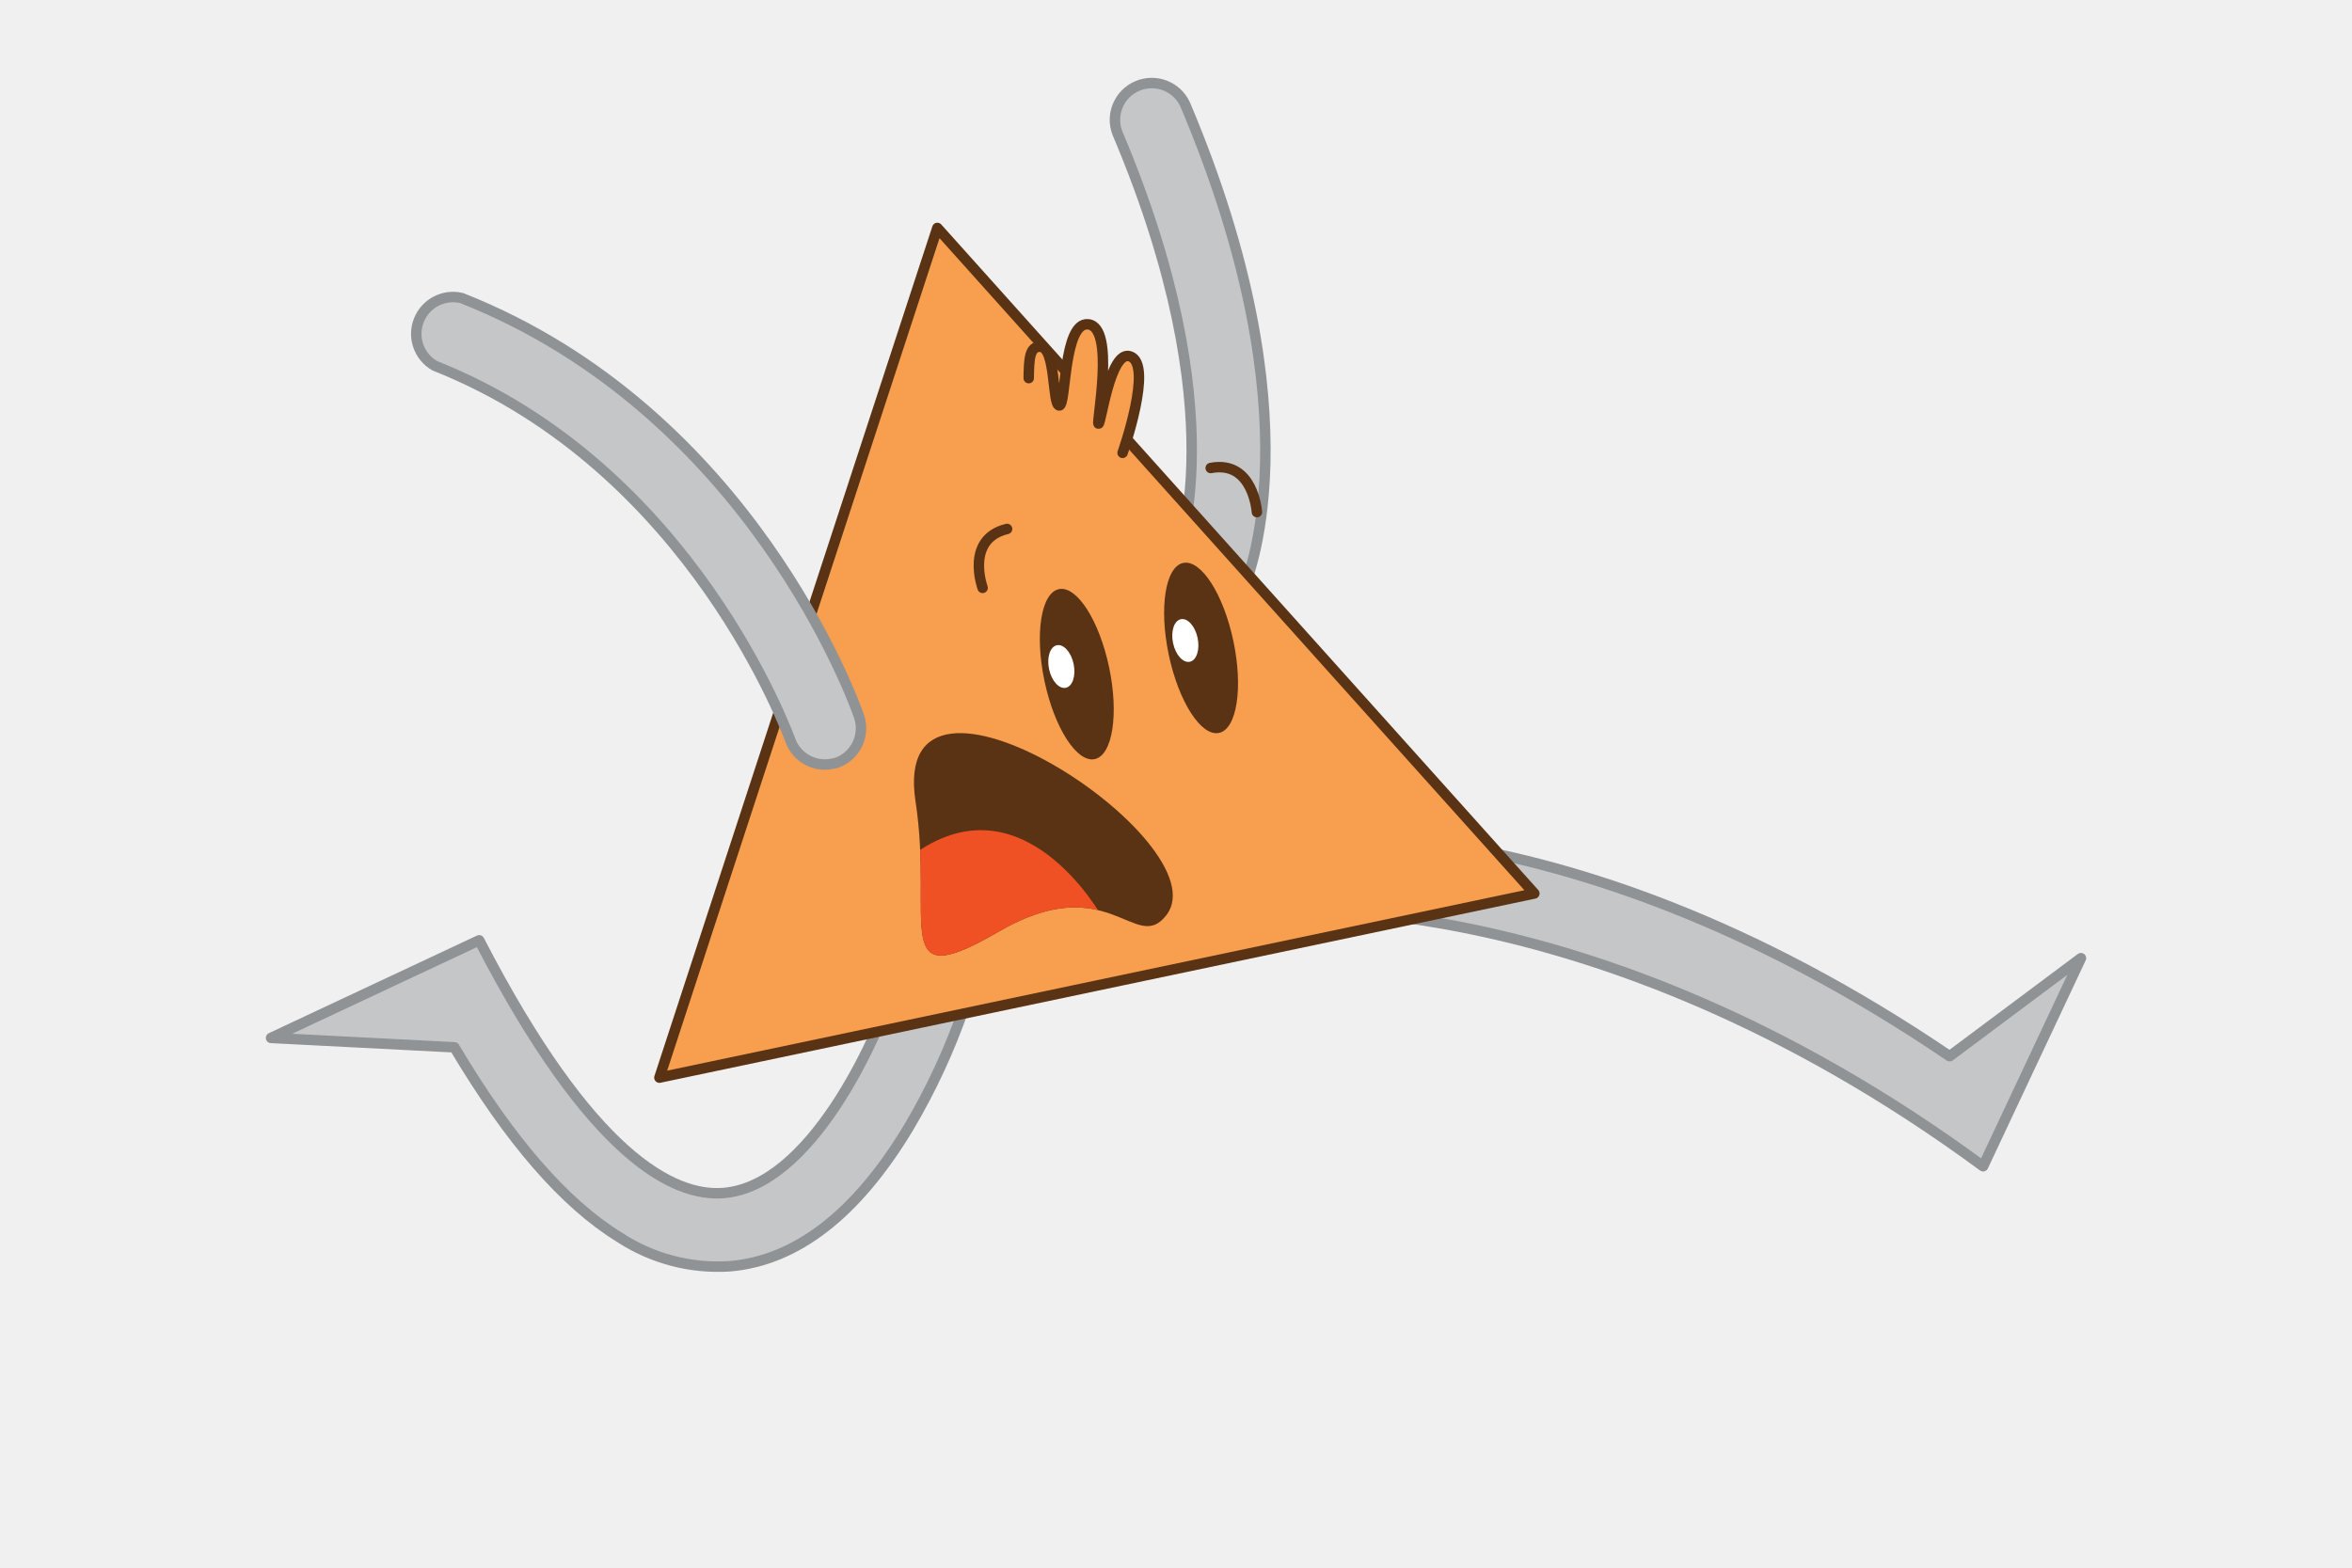
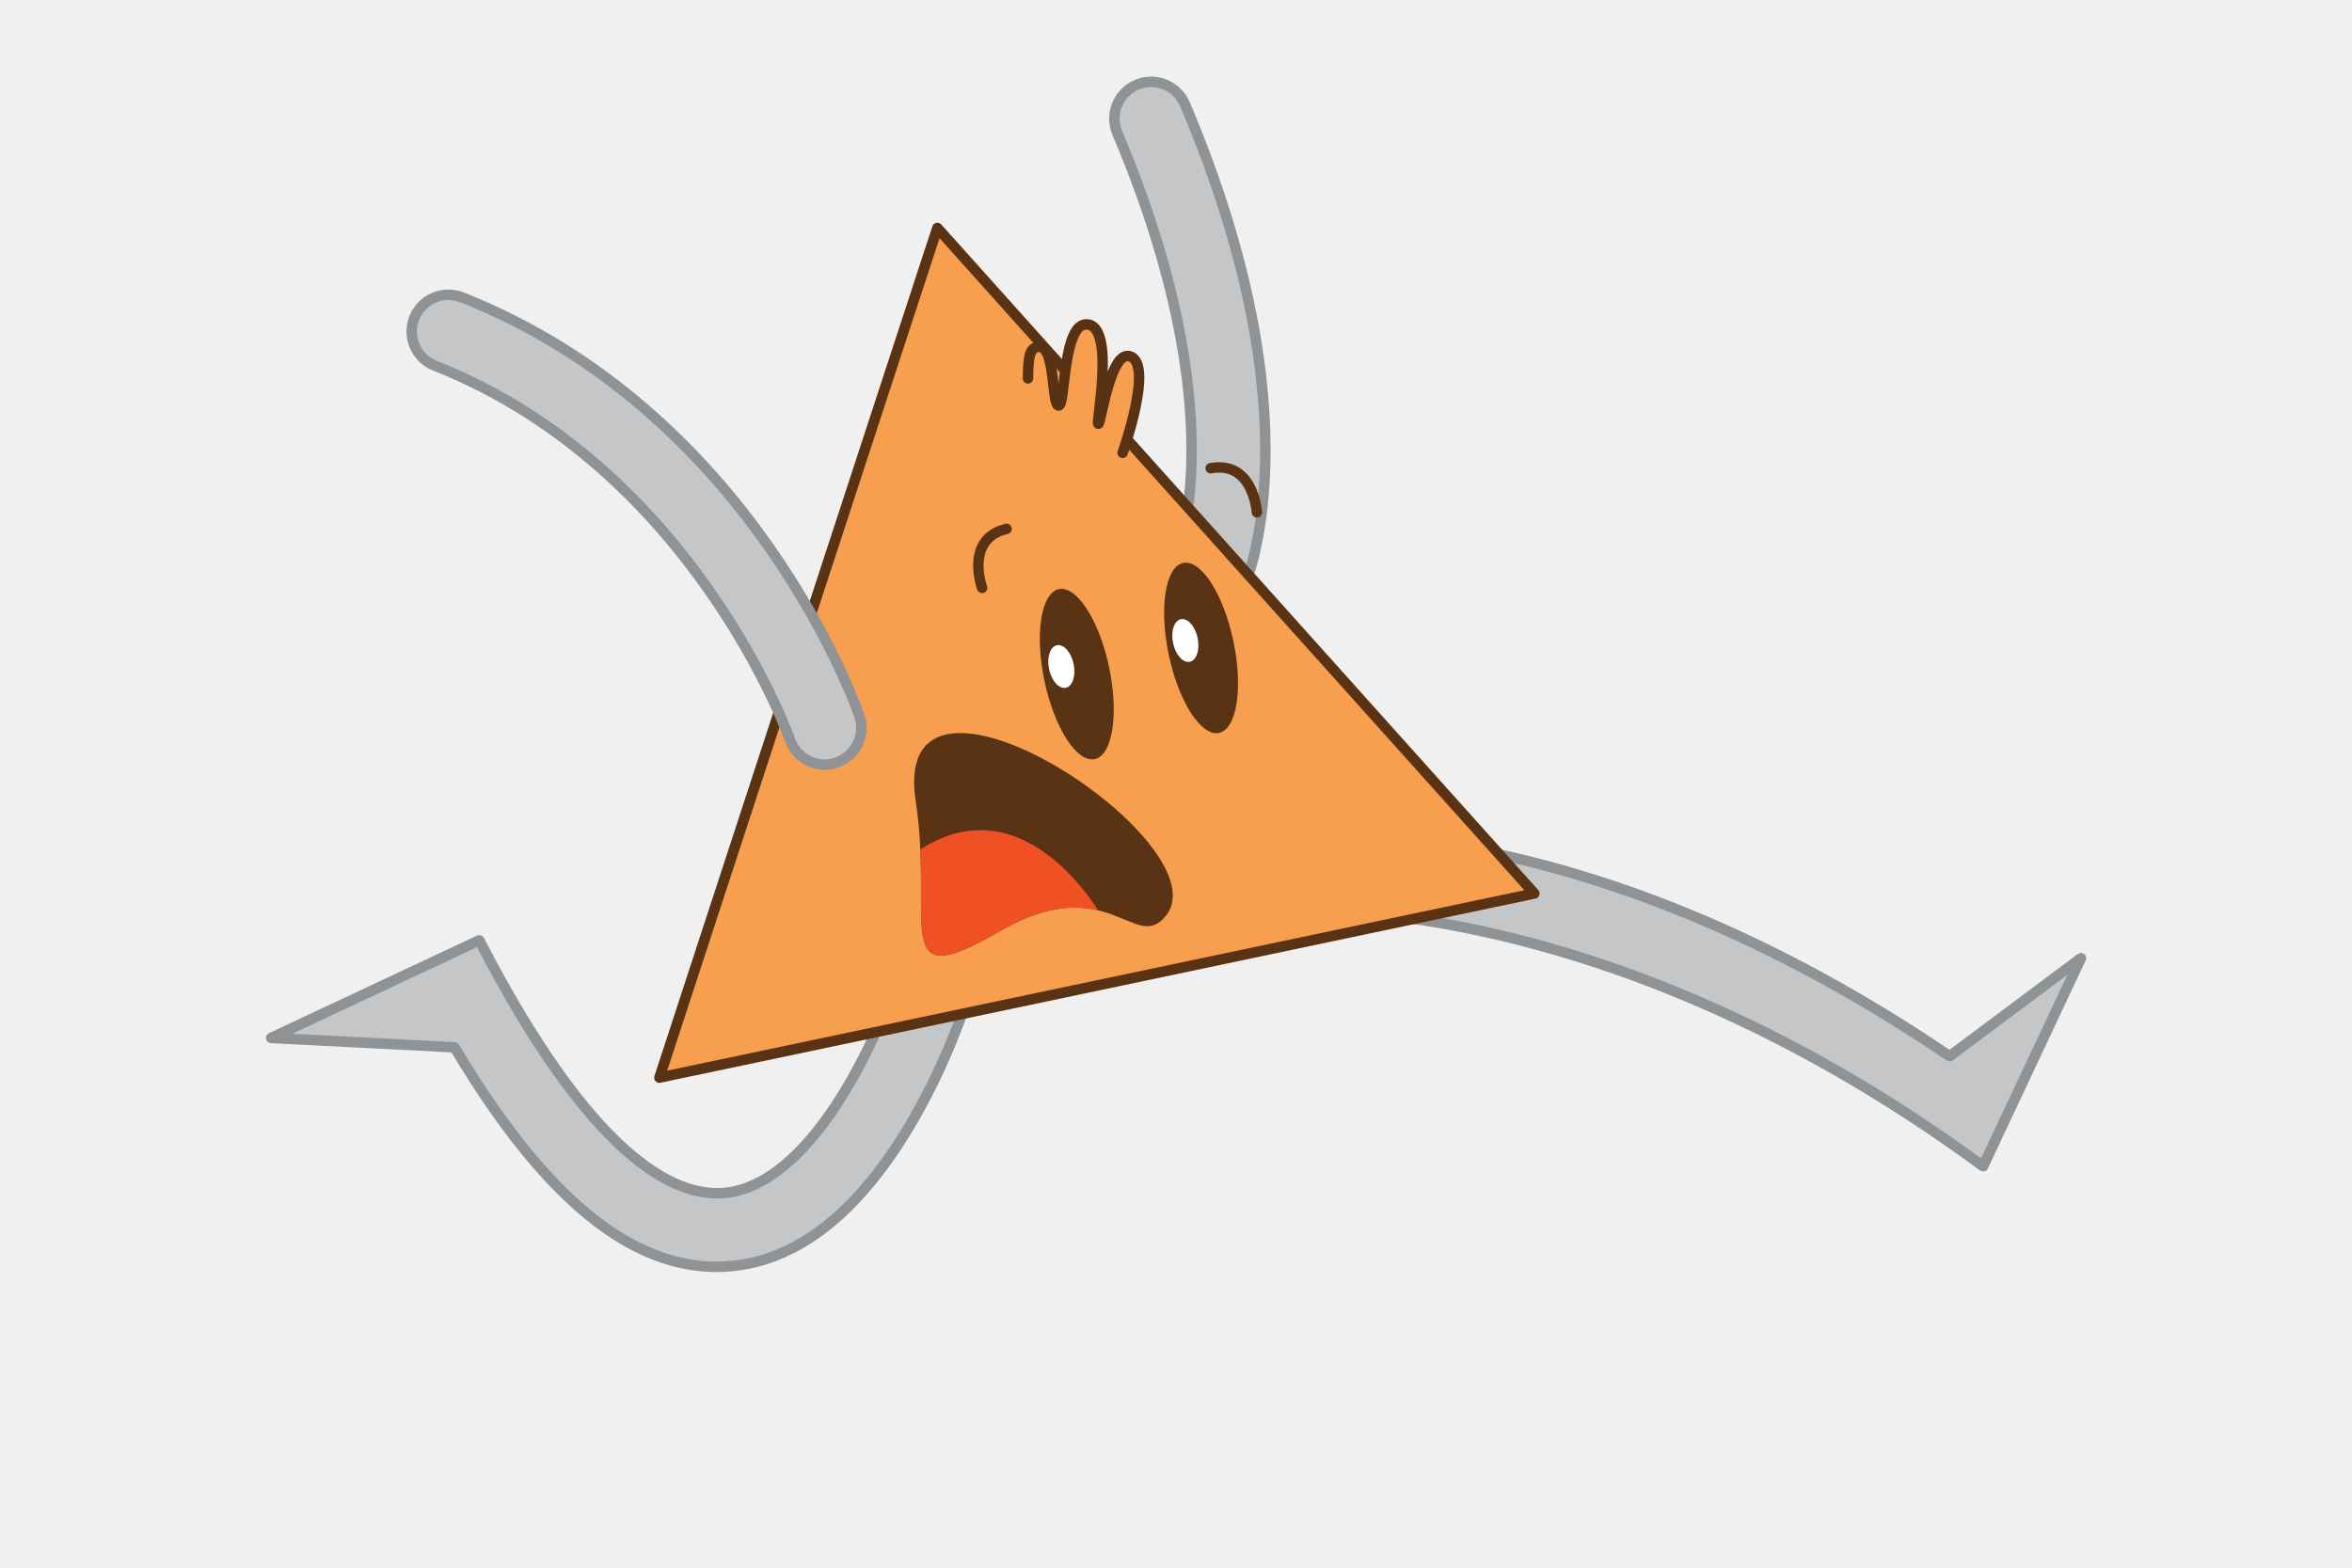
- <svg xmlns="http://www.w3.org/2000/svg" id="Layer_1" data-name="Layer 1" viewBox="0 0 225 150">
+ <svg xmlns="http://www.w3.org/2000/svg" id="a" viewBox="0 0 225 150">
  <defs>
-     <style>.cls-1,.cls-7{fill:none;}.cls-2{fill:#c5c6c8;stroke:#909395;}.cls-2,.cls-3,.cls-5,.cls-7{stroke-linejoin:round;}.cls-3,.cls-5{fill:#f89e4f;}.cls-3,.cls-7{stroke:#593314;}.cls-4{fill:#593314;}.cls-5{stroke:#593214;}.cls-5,.cls-7{stroke-linecap:round;}.cls-6{fill:#fff;}.cls-8{clip-path:url(#clip-path);}.cls-9{fill:#f05124;}</style>
-     <clipPath id="clip-path">
-       <path class="cls-1" d="M111.58,87.56c5.39-7-26.58-27.92-24-10.9,1.78,11.66-2.6,18.63,7.94,12.49S108.63,91.41,111.58,87.56Z" />
+     <style>.c,.d{fill:none;}.d,.e{stroke-linecap:round;}.d,.e,.f,.g{stroke-linejoin:round;}.d,.g{stroke:#593314;}.e{stroke:#593214;}.e,.g{fill:#f89e4f;}.h{fill:#f05124;}.i{fill:#fff;}.j{fill:#593314;}.k{clip-path:url(#b);}.f{fill:#c5c6c8;stroke:#909395;}</style>
+     <clipPath id="b">
+       <path class="c" d="M111.58,87.56c5.39-7.04-26.58-27.92-23.98-10.9,1.78,11.66-2.6,18.63,7.94,12.49,10.49-6.11,13.09,2.27,16.04-1.59Z" />
    </clipPath>
  </defs>
-   <path class="cls-2" d="M116.43,58.45a3.5,3.5,0,0,0,2.45-1.94c.3-.66,7.29-16.29-5.51-46.53a3.52,3.52,0,0,0-6.48,2.74c11.44,27,5.66,40.71,5.6,40.85a3.52,3.52,0,0,0,3.94,4.88Z" />
-   <path class="cls-2" d="M92.25,96.37l-6.7-2.16c-1.72,5.32-8,19.26-16.33,19.94-4.77.39-12.7-3.49-23.38-24.18h0L25.93,99.31l17.54.9c5.29,8.9,10.52,14.93,15.78,18.17a17.17,17.17,0,0,0,10.56,2.78c6.37-.53,12.13-5,17.1-13.26A62.61,62.61,0,0,0,92.25,96.37Z" />
-   <path class="cls-2" d="M186.51,101.06c-38.09-25.86-66.37-21-67.6-20.78l1.27,6.92c.29,0,31.54-3.56,69.53,24.39l9.36-19.91Z" />
-   <polygon class="cls-3" points="89.67 21.81 118.22 53.65 146.78 85.49 104.93 94.3 63.08 103.11 76.37 62.46 89.67 21.81" />
-   <ellipse class="cls-4" cx="114.9" cy="62" rx="3.16" ry="8.31" transform="translate(-10.31 25) rotate(-11.89)" />
-   <ellipse class="cls-4" cx="103.01" cy="64.5" rx="3.16" ry="8.31" transform="translate(-11.08 22.61) rotate(-11.89)" />
-   <path class="cls-5" d="M107.39,43.33s3-8.52.7-9.24c-1.89-.59-2.77,6.5-3,6.45s1.63-9.26-1-9.51c-2.4-.22-2.08,7.85-2.76,7.77s-.31-5.54-1.79-5.62c-1.07-.07-1.1,1.21-1.13,3" />
-   <ellipse class="cls-6" cx="101.53" cy="63.77" rx="1.2" ry="2.08" transform="translate(-10.96 22.29) rotate(-11.89)" />
-   <ellipse class="cls-6" cx="113.39" cy="61.28" rx="1.2" ry="2.08" transform="translate(-10.19 24.68) rotate(-11.89)" />
-   <path class="cls-7" d="M94,56.25s-1.71-4.67,2.34-5.64" />
-   <path class="cls-7" d="M120.24,49s-.33-5-4.42-4.22" />
-   <path class="cls-2" d="M79.61,73.08A3.45,3.45,0,0,0,80,73a3.51,3.51,0,0,0,2.17-4.48c-.41-1.18-10.37-29.09-38-40A3.52,3.52,0,0,0,41.6,35c24.69,9.77,33.88,35.55,34,35.81A3.51,3.51,0,0,0,79.61,73.08Z" />
-   <path class="cls-4" d="M111.58,87.56c5.39-7-26.58-27.92-24-10.9,1.78,11.66-2.6,18.63,7.94,12.49S108.63,91.41,111.58,87.56Z" />
-   <g class="cls-8">
-     <path class="cls-9" d="M105.53,87.89s-7.94-14.56-19-5.47-1.77,11.2,1,10.94S105.53,87.89,105.53,87.89Z" />
+   <path class="f" d="M116.43,58.45c1.04-.22,1.96-.9,2.45-1.94,.3-.65,7.29-16.29-5.52-46.53-.76-1.79-2.81-2.63-4.61-1.87-1.79,.76-2.62,2.82-1.87,4.61,11.44,27.02,5.66,40.71,5.6,40.85-.78,1.76,0,3.84,1.75,4.64,.71,.32,1.48,.39,2.19,.24Z" />
+   <path class="f" d="M92.25,96.37l-6.69-2.16c-1.73,5.32-8.02,19.26-16.33,19.94-4.77,.39-12.7-3.49-23.38-24.18h0l-19.91,9.34,17.54,.9c5.29,8.9,10.52,14.93,15.78,18.17,3.5,2.15,7.01,3.07,10.55,2.78,6.38-.53,12.13-4.99,17.1-13.26,3.45-5.74,5.26-11.29,5.34-11.53Z" />
+   <path class="f" d="M186.51,101.06c-38.09-25.86-66.37-21.01-67.61-20.78l1.28,6.92c.29-.05,31.54-3.56,69.53,24.39l9.36-19.91-12.56,9.38Z" />
+   <polygon class="g" points="89.67 21.81 118.22 53.65 146.78 85.49 104.93 94.3 63.08 103.11 76.37 62.46 89.67 21.81" />
+   <g>
+     <ellipse class="j" cx="114.9" cy="62" rx="3.16" ry="8.31" transform="translate(-10.31 25) rotate(-11.89)" />
+     <ellipse class="j" cx="103.01" cy="64.5" rx="3.16" ry="8.31" transform="translate(-11.08 22.61) rotate(-11.89)" />
+   </g>
+   <path class="e" d="M107.39,43.33s3.03-8.52,.7-9.24c-1.89-.59-2.77,6.5-3.02,6.46s1.64-9.27-1.05-9.51c-2.4-.22-2.07,7.85-2.75,7.77-.68-.08-.31-5.54-1.8-5.62-1.07-.06-1.1,1.22-1.13,3.02" />
+   <ellipse class="i" cx="101.53" cy="63.77" rx="1.2" ry="2.08" transform="translate(-10.96 22.29) rotate(-11.89)" />
+   <ellipse class="i" cx="113.39" cy="61.28" rx="1.2" ry="2.08" transform="translate(-10.19 24.68) rotate(-11.89)" />
+   <path class="d" d="M93.95,56.25s-1.71-4.68,2.34-5.65" />
+   <path class="d" d="M120.24,49.02s-.32-4.97-4.42-4.22" />
+   <path class="f" d="M79.61,73.08c.14-.03,.29-.07,.43-.12,1.83-.64,2.81-2.64,2.17-4.47-.41-1.18-10.37-29.1-38.02-40.04-1.81-.71-3.85,.17-4.56,1.98-.71,1.81,.17,3.85,1.98,4.56,24.69,9.78,33.88,35.55,33.97,35.81,.59,1.69,2.33,2.65,4.04,2.29Z" />
+   <path class="j" d="M111.58,87.56c5.39-7.04-26.58-27.92-23.98-10.9,1.78,11.66-2.6,18.63,7.94,12.49,10.49-6.11,13.09,2.27,16.04-1.59Z" />
+   <g class="k">
+     <path class="h" d="M105.53,87.89s-7.94-14.56-19.06-5.47c-11.12,9.09-1.76,11.21,.97,10.94,2.74-.26,18.09-5.47,18.09-5.47Z" />
  </g>
</svg>
